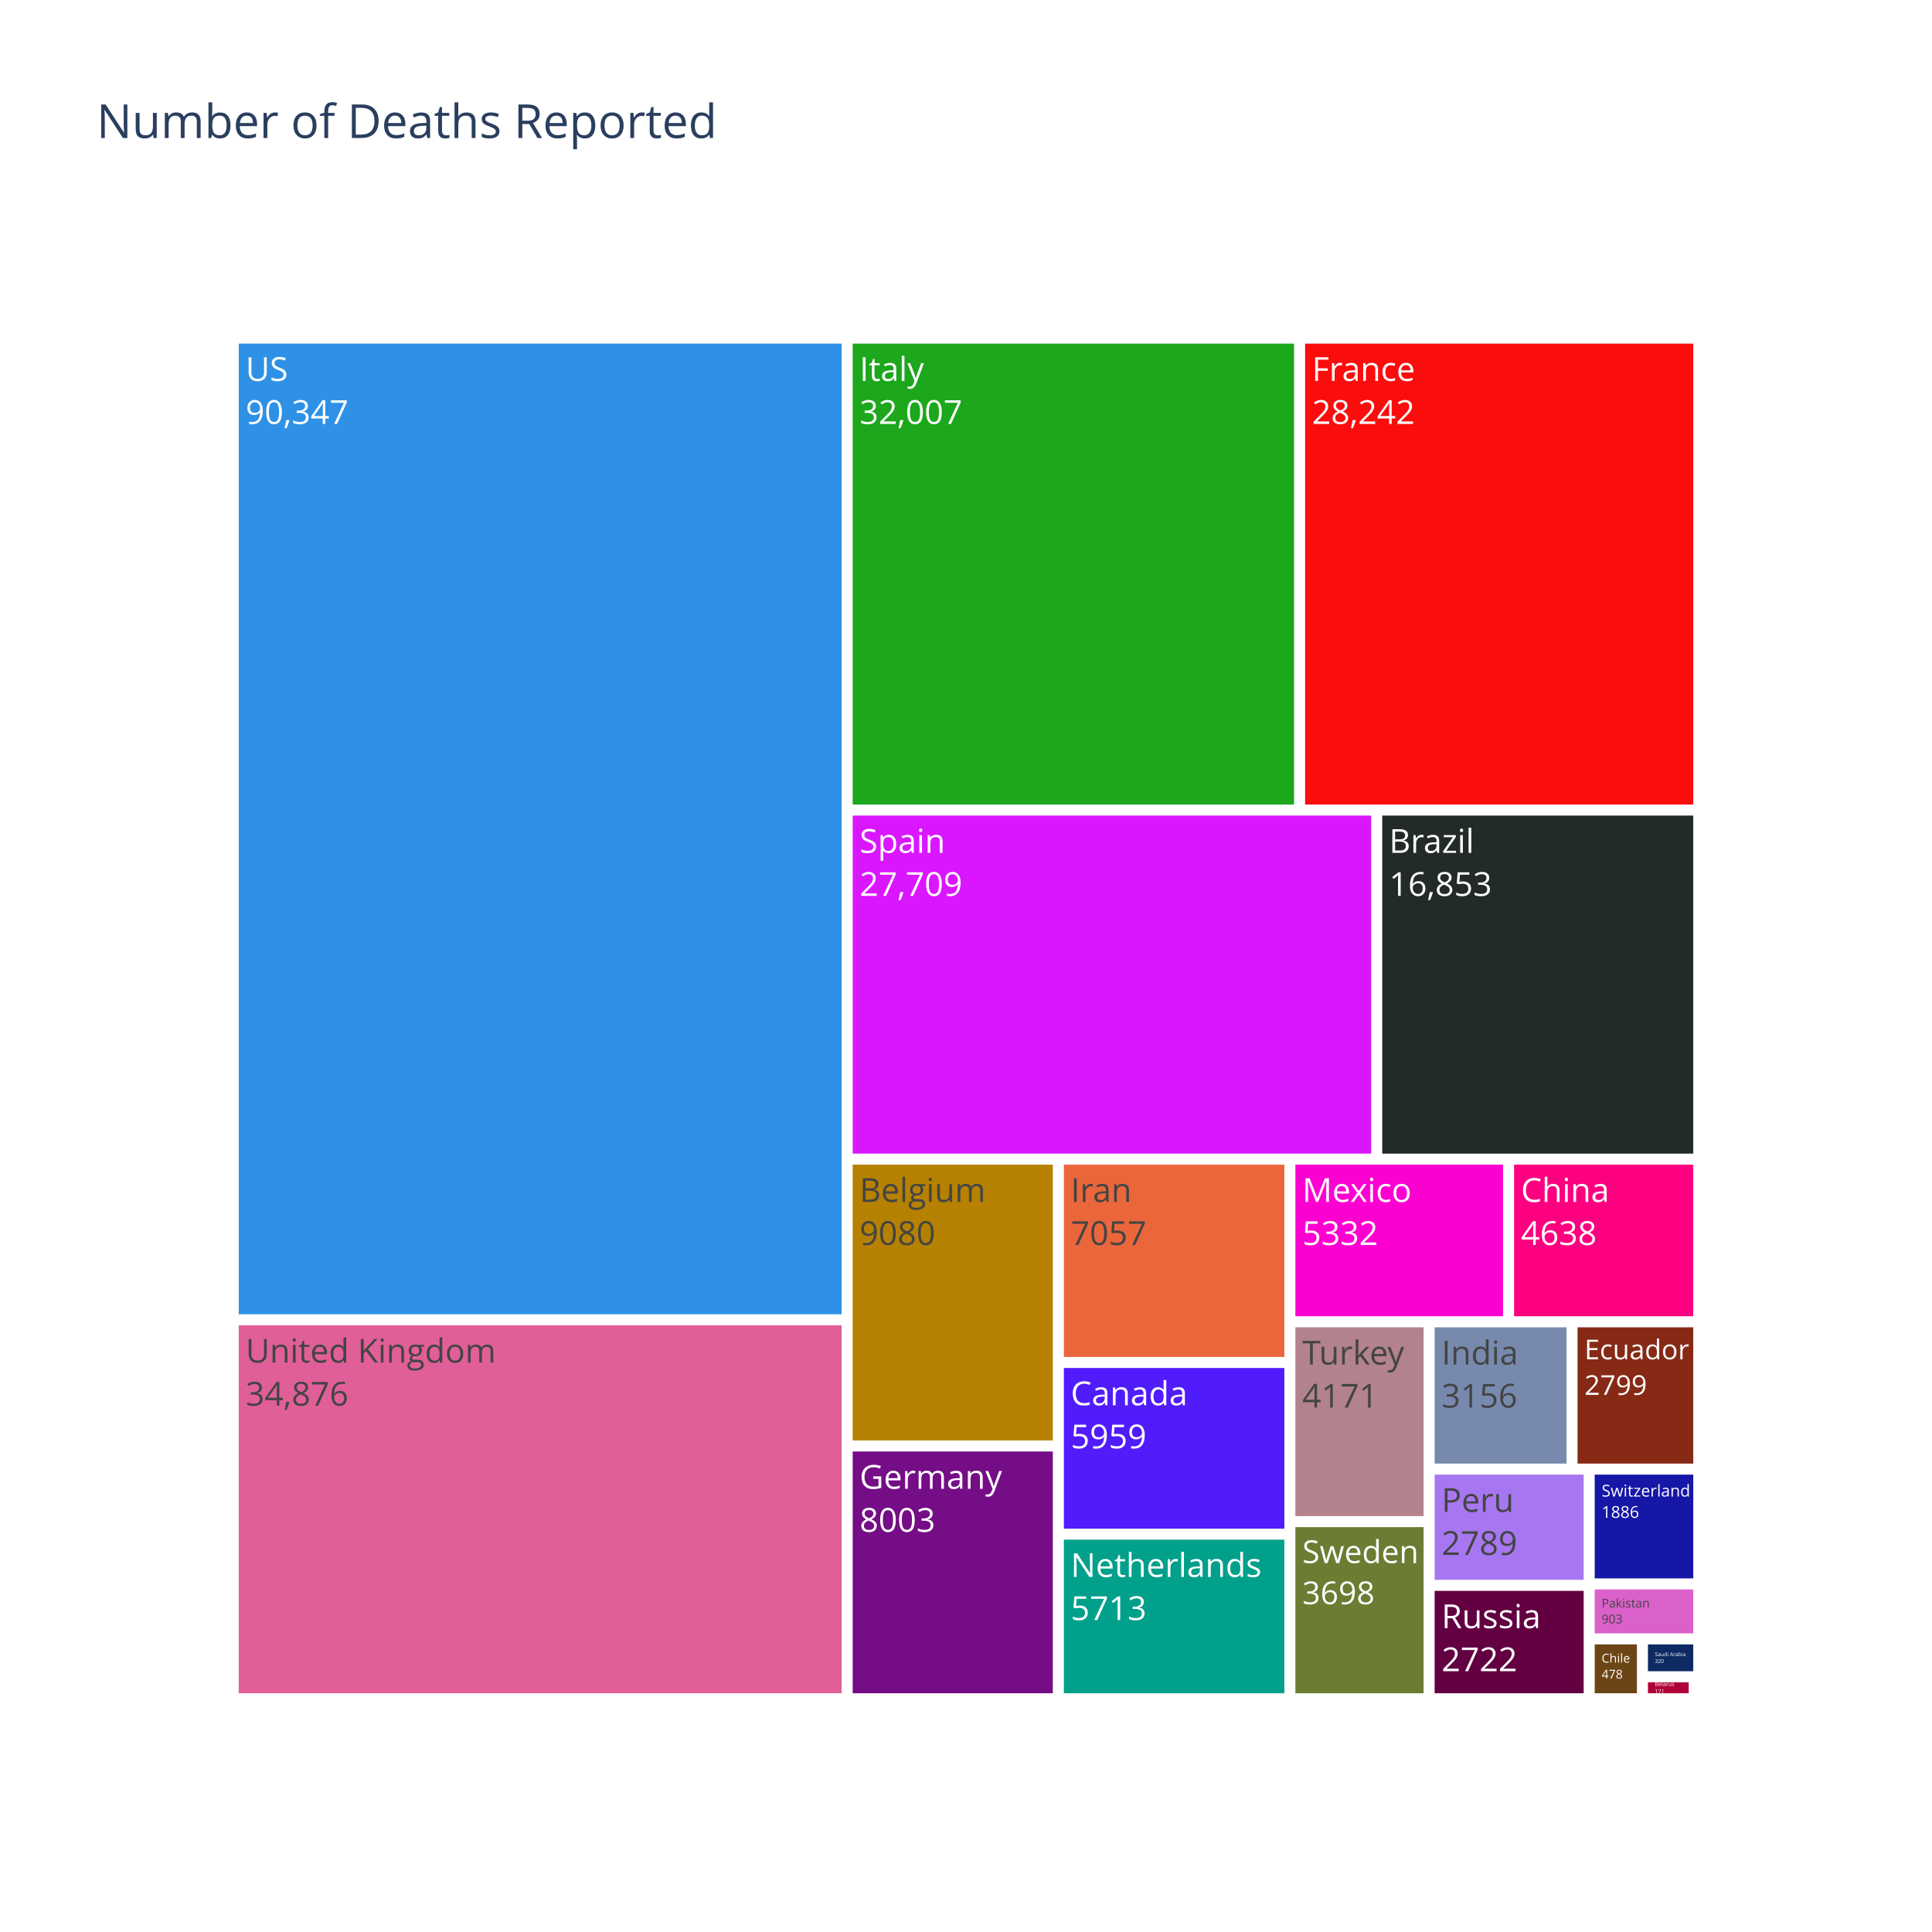
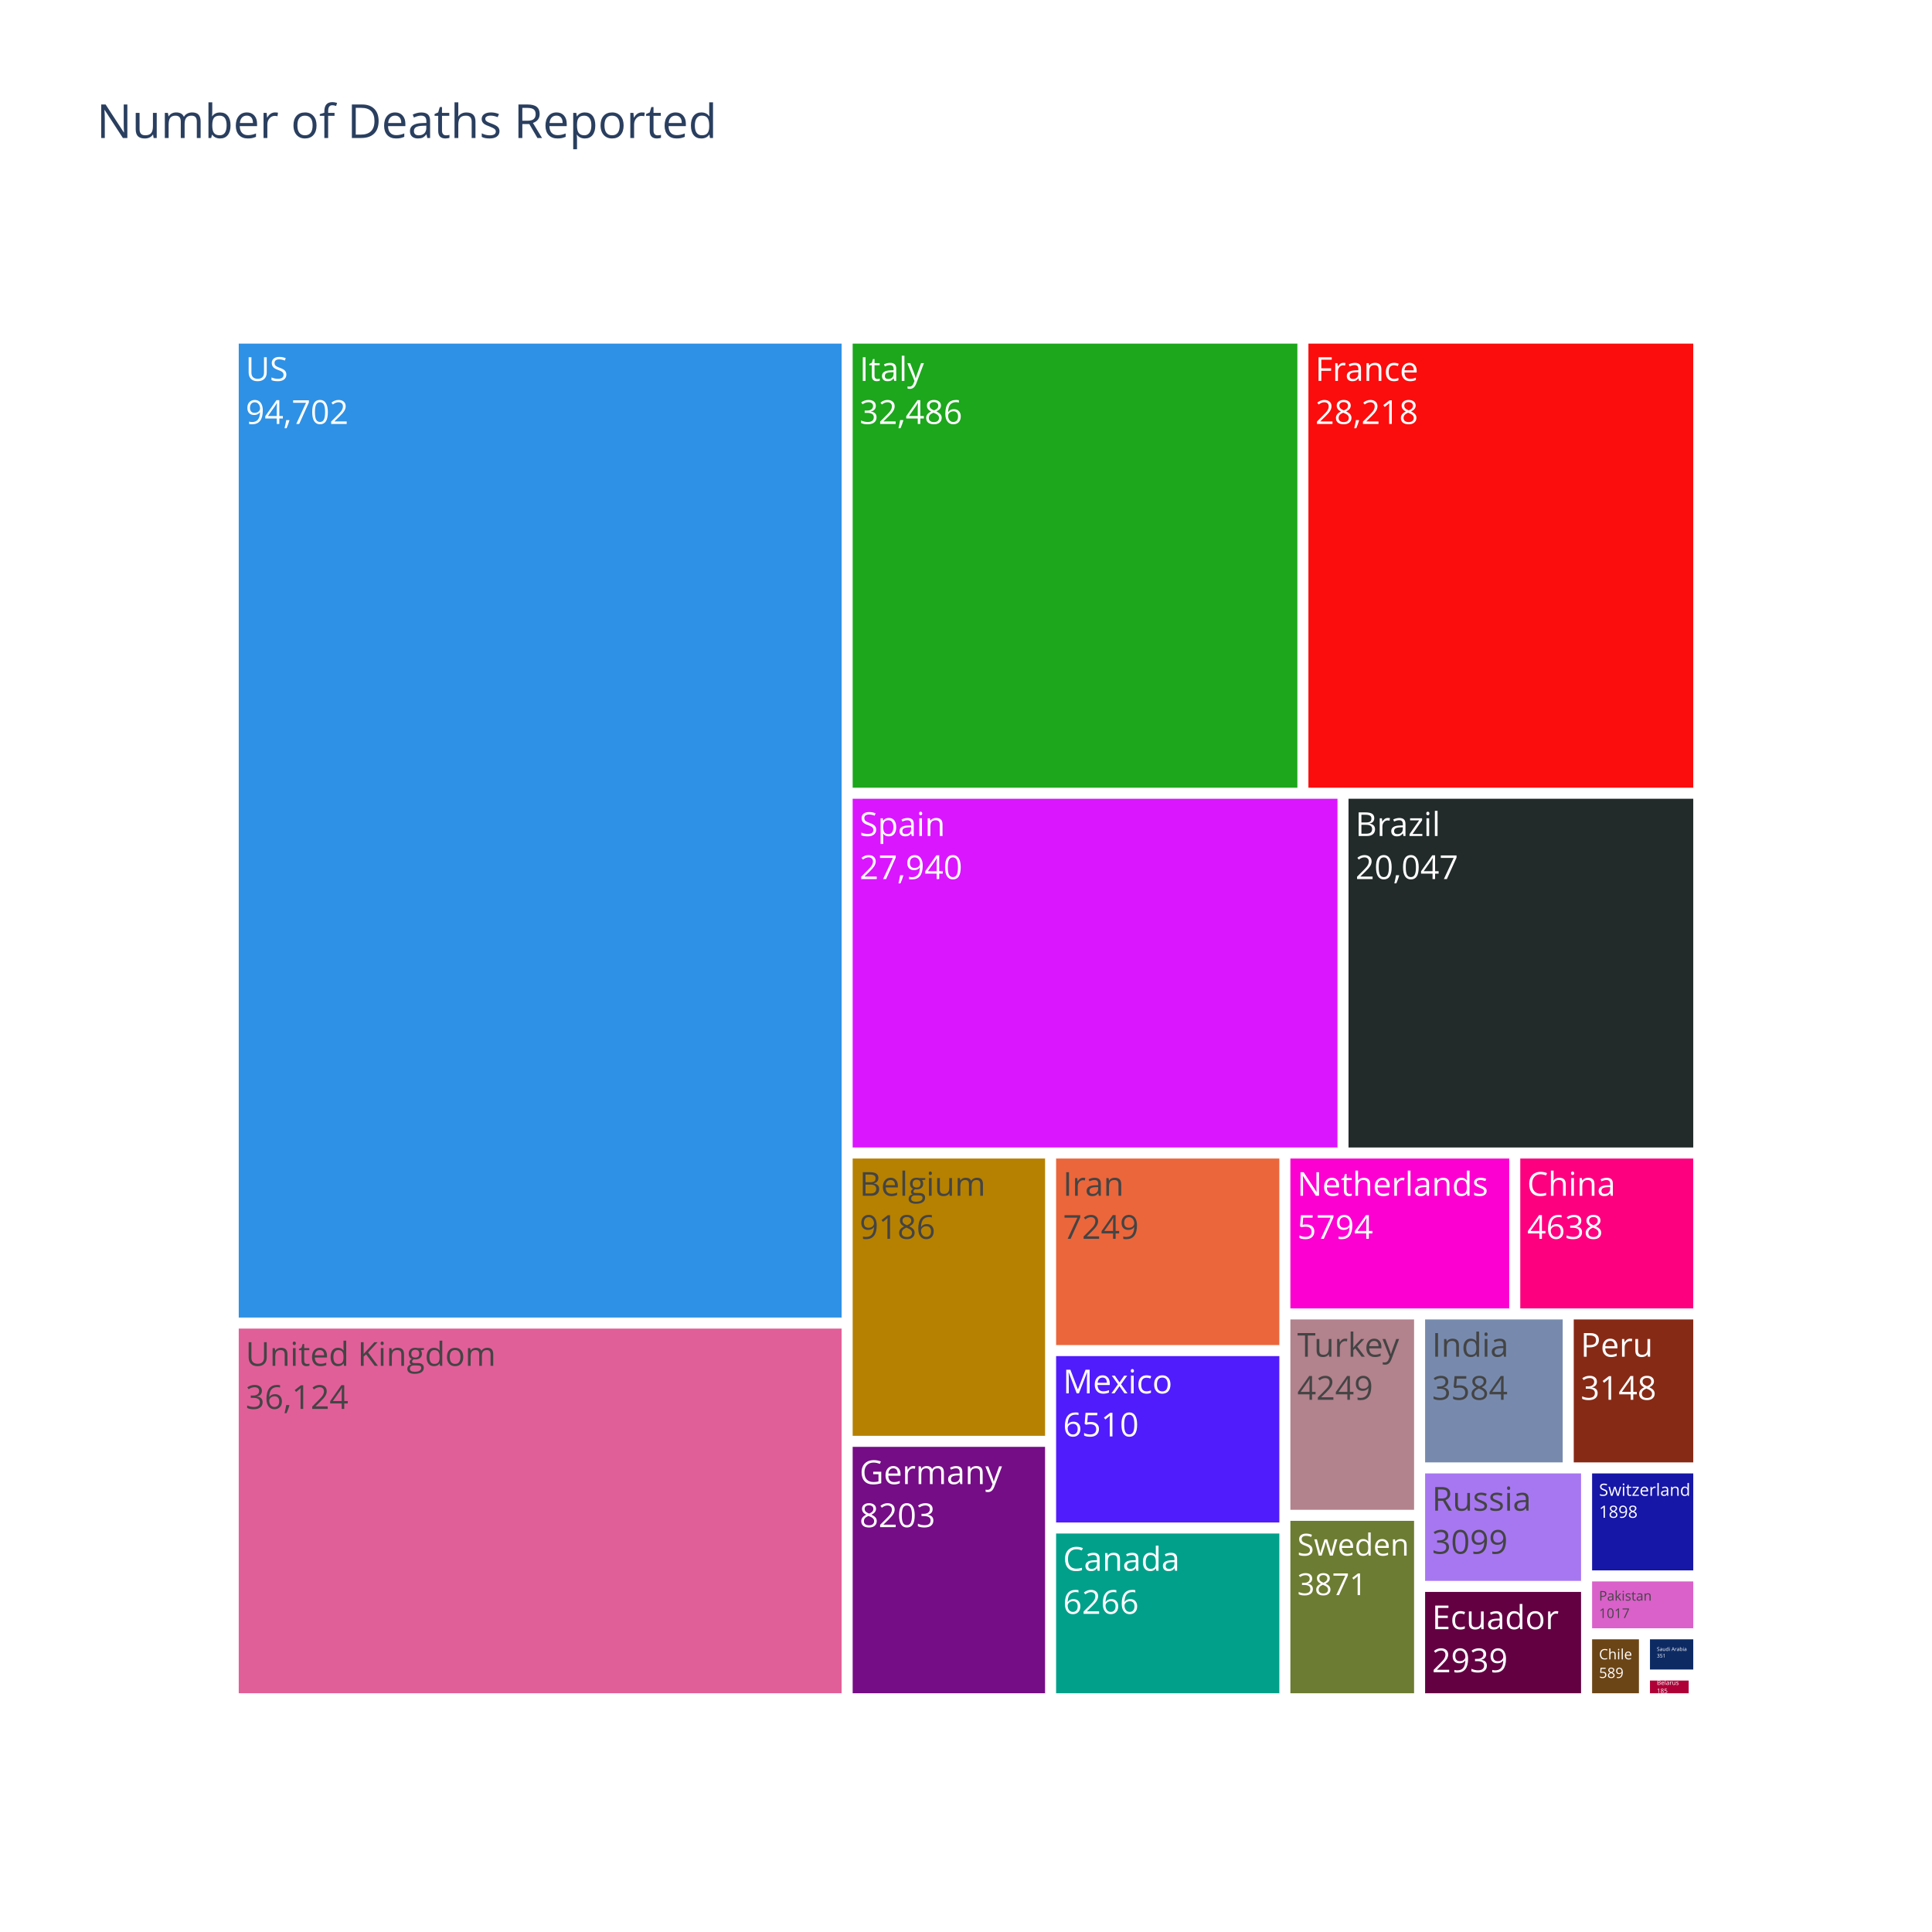
<svg xmlns="http://www.w3.org/2000/svg" class="main-svg" width="700" height="700" style="" viewBox="0 0 700 700">
  <rect x="0" y="0" width="700" height="700" style="fill: rgb(255, 255, 255); fill-opacity: 1;" />
-   <defs id="defs-0867a5">
+   <defs id="defs-69718f">
    <g class="clips" />
    <g class="gradients" />
  </defs>
  <g class="bglayer" />
  <g class="layer-below">
    <g class="imagelayer" />
    <g class="shapelayer" />
  </g>
  <g class="cartesianlayer" />
  <g class="polarlayer" />
  <g class="ternarylayer" />
  <g class="geolayer" />
  <g class="funnelarealayer" />
  <g class="pielayer" />
  <g class="treemaplayer">
    <g class="trace treemap" style="opacity: 1;">
      <g class="slice cursor-pointer">
        <path class="surface" d="M80,100L620,100L620,620L80,620Z" style="pointer-events: all; stroke-width: 0; fill: rgb(0, 0, 0); fill-opacity: 0; stroke: rgb(0, 0, 0); stroke-opacity: 0; opacity: 0;" />
        <g class="slicetext">
          <text data-notex="1" class="slicetext" text-anchor="start" x="0" y="0" style="font-family: 'Open Sans', verdana, arial, sans-serif; font-size: 12px; fill: rgb(42, 63, 95); fill-opacity: 1; white-space: pre;" transform="translate(86,114)"> </text>
        </g>
      </g>
      <g class="slice cursor-pointer">
-         <path class="surface" d="M86,124L305.443,124L305.443,476.694L86,476.694Z" style="pointer-events: all; stroke-width: 1; fill: rgb(46, 145, 229); fill-opacity: 1; stroke: rgb(255, 255, 255); stroke-opacity: 1; opacity: 1;" />
+         <path class="surface" d="M86,124L305.435,124L305.435,477.872L86,477.872Z" style="pointer-events: all; stroke-width: 1; fill: rgb(46, 145, 229); fill-opacity: 1; stroke: rgb(255, 255, 255); stroke-opacity: 1; opacity: 1;" />
        <g class="slicetext">
          <text data-notex="1" class="slicetext" text-anchor="start" x="0" y="0" style="font-family: 'Open Sans', verdana, arial, sans-serif; font-size: 12px; fill: rgb(255, 255, 255); fill-opacity: 1; white-space: pre;" transform="translate(89,138)">
            <tspan class="line" dy="0em" x="0" y="0">US</tspan>
-             <tspan class="line" dy="1.3em" x="0" y="0">90,347</tspan>
-           </text>
-         </g>
-       </g>
-       <g class="slice cursor-pointer">
-         <path class="surface" d="M86,479.694L305.443,479.694L305.443,614L86,614Z" style="pointer-events: all; stroke-width: 1; fill: rgb(225, 95, 153); fill-opacity: 1; stroke: rgb(255, 255, 255); stroke-opacity: 1; opacity: 1;" />
-         <g class="slicetext">
-           <text data-notex="1" class="slicetext" text-anchor="start" x="0" y="0" style="font-family: 'Open Sans', verdana, arial, sans-serif; font-size: 12px; fill: rgb(68, 68, 68); fill-opacity: 1; white-space: pre;" transform="translate(89,493.694)">
+             <tspan class="line" dy="1.3em" x="0" y="0">94,702</tspan>
+           </text>
+         </g>
+       </g>
+       <g class="slice cursor-pointer">
+         <path class="surface" d="M86,480.872L305.435,480.872L305.435,614L86,614Z" style="pointer-events: all; stroke-width: 1; fill: rgb(225, 95, 153); fill-opacity: 1; stroke: rgb(255, 255, 255); stroke-opacity: 1; opacity: 1;" />
+         <g class="slicetext">
+           <text data-notex="1" class="slicetext" text-anchor="start" x="0" y="0" style="font-family: 'Open Sans', verdana, arial, sans-serif; font-size: 12px; fill: rgb(68, 68, 68); fill-opacity: 1; white-space: pre;" transform="translate(89,494.8716)">
            <tspan class="line" dy="0em" x="0" y="0">United Kingdom</tspan>
-             <tspan class="line" dy="1.3em" x="0" y="0">34,876</tspan>
-           </text>
-         </g>
-       </g>
-       <g class="slice cursor-pointer">
-         <path class="surface" d="M308.443,124L469.362,124L469.362,291.999L308.443,291.999Z" style="pointer-events: all; stroke-width: 1; fill: rgb(28, 167, 28); fill-opacity: 1; stroke: rgb(255, 255, 255); stroke-opacity: 1; opacity: 1;" />
-         <g class="slicetext">
-           <text data-notex="1" class="slicetext" text-anchor="start" x="0" y="0" style="font-family: 'Open Sans', verdana, arial, sans-serif; font-size: 12px; fill: rgb(255, 255, 255); fill-opacity: 1; white-space: pre;" transform="translate(311.4425,138)">
+             <tspan class="line" dy="1.3em" x="0" y="0">36,124</tspan>
+           </text>
+         </g>
+       </g>
+       <g class="slice cursor-pointer">
+         <path class="surface" d="M308.435,124L470.565,124L470.565,285.902L308.435,285.902Z" style="pointer-events: all; stroke-width: 1; fill: rgb(28, 167, 28); fill-opacity: 1; stroke: rgb(255, 255, 255); stroke-opacity: 1; opacity: 1;" />
+         <g class="slicetext">
+           <text data-notex="1" class="slicetext" text-anchor="start" x="0" y="0" style="font-family: 'Open Sans', verdana, arial, sans-serif; font-size: 12px; fill: rgb(255, 255, 255); fill-opacity: 1; white-space: pre;" transform="translate(311.4348,138)">
            <tspan class="line" dy="0em" x="0" y="0">Italy</tspan>
-             <tspan class="line" dy="1.3em" x="0" y="0">32,007</tspan>
-           </text>
-         </g>
-       </g>
-       <g class="slice cursor-pointer">
-         <path class="surface" d="M472.362,124L614,124L614,291.999L472.362,291.999Z" style="pointer-events: all; stroke-width: 1; fill: rgb(251, 13, 13); fill-opacity: 1; stroke: rgb(255, 255, 255); stroke-opacity: 1; opacity: 1;" />
-         <g class="slicetext">
-           <text data-notex="1" class="slicetext" text-anchor="start" x="0" y="0" style="font-family: 'Open Sans', verdana, arial, sans-serif; font-size: 12px; fill: rgb(255, 255, 255); fill-opacity: 1; white-space: pre;" transform="translate(475.3622,138)">
+             <tspan class="line" dy="1.3em" x="0" y="0">32,486</tspan>
+           </text>
+         </g>
+       </g>
+       <g class="slice cursor-pointer">
+         <path class="surface" d="M473.565,124L614,124L614,285.902L473.565,285.902Z" style="pointer-events: all; stroke-width: 1; fill: rgb(251, 13, 13); fill-opacity: 1; stroke: rgb(255, 255, 255); stroke-opacity: 1; opacity: 1;" />
+         <g class="slicetext">
+           <text data-notex="1" class="slicetext" text-anchor="start" x="0" y="0" style="font-family: 'Open Sans', verdana, arial, sans-serif; font-size: 12px; fill: rgb(255, 255, 255); fill-opacity: 1; white-space: pre;" transform="translate(476.5648,138)">
            <tspan class="line" dy="0em" x="0" y="0">France</tspan>
-             <tspan class="line" dy="1.3em" x="0" y="0">28,242</tspan>
-           </text>
-         </g>
-       </g>
-       <g class="slice cursor-pointer">
-         <path class="surface" d="M308.443,294.999L497.306,294.999L497.306,418.476L308.443,418.476Z" style="pointer-events: all; stroke-width: 1; fill: rgb(218, 22, 255); fill-opacity: 1; stroke: rgb(255, 255, 255); stroke-opacity: 1; opacity: 1;" />
-         <g class="slicetext">
-           <text data-notex="1" class="slicetext" text-anchor="start" x="0" y="0" style="font-family: 'Open Sans', verdana, arial, sans-serif; font-size: 12px; fill: rgb(255, 255, 255); fill-opacity: 1; white-space: pre;" transform="translate(311.4425,308.9993)">
+             <tspan class="line" dy="1.3em" x="0" y="0">28,218</tspan>
+           </text>
+         </g>
+       </g>
+       <g class="slice cursor-pointer">
+         <path class="surface" d="M308.435,288.902L485.094,288.902L485.094,416.258L308.435,416.258Z" style="pointer-events: all; stroke-width: 1; fill: rgb(218, 22, 255); fill-opacity: 1; stroke: rgb(255, 255, 255); stroke-opacity: 1; opacity: 1;" />
+         <g class="slicetext">
+           <text data-notex="1" class="slicetext" text-anchor="start" x="0" y="0" style="font-family: 'Open Sans', verdana, arial, sans-serif; font-size: 12px; fill: rgb(255, 255, 255); fill-opacity: 1; white-space: pre;" transform="translate(311.4348,302.902)">
            <tspan class="line" dy="0em" x="0" y="0">Spain</tspan>
-             <tspan class="line" dy="1.3em" x="0" y="0">27,709</tspan>
-           </text>
-         </g>
-       </g>
-       <g class="slice cursor-pointer">
-         <path class="surface" d="M500.306,294.999L614,294.999L614,418.476L500.306,418.476Z" style="pointer-events: all; stroke-width: 1; fill: rgb(34, 42, 42); fill-opacity: 1; stroke: rgb(255, 255, 255); stroke-opacity: 1; opacity: 1;" />
-         <g class="slicetext">
-           <text data-notex="1" class="slicetext" text-anchor="start" x="0" y="0" style="font-family: 'Open Sans', verdana, arial, sans-serif; font-size: 12px; fill: rgb(255, 255, 255); fill-opacity: 1; white-space: pre;" transform="translate(503.306,308.9993)">
+             <tspan class="line" dy="1.3em" x="0" y="0">27,940</tspan>
+           </text>
+         </g>
+       </g>
+       <g class="slice cursor-pointer">
+         <path class="surface" d="M488.094,288.902L614,288.902L614,416.258L488.094,416.258Z" style="pointer-events: all; stroke-width: 1; fill: rgb(34, 42, 42); fill-opacity: 1; stroke: rgb(255, 255, 255); stroke-opacity: 1; opacity: 1;" />
+         <g class="slicetext">
+           <text data-notex="1" class="slicetext" text-anchor="start" x="0" y="0" style="font-family: 'Open Sans', verdana, arial, sans-serif; font-size: 12px; fill: rgb(255, 255, 255); fill-opacity: 1; white-space: pre;" transform="translate(491.0941,302.902)">
            <tspan class="line" dy="0em" x="0" y="0">Brazil</tspan>
-             <tspan class="line" dy="1.3em" x="0" y="0">16,853</tspan>
-           </text>
-         </g>
-       </g>
-       <g class="slice cursor-pointer">
-         <path class="surface" d="M308.443,421.476L381.957,421.476L381.957,522.401L308.443,522.401Z" style="pointer-events: all; stroke-width: 1; fill: rgb(182, 129, 0); fill-opacity: 1; stroke: rgb(255, 255, 255); stroke-opacity: 1; opacity: 1;" />
-         <g class="slicetext">
-           <text data-notex="1" class="slicetext" text-anchor="start" x="0" y="0" style="font-family: 'Open Sans', verdana, arial, sans-serif; font-size: 12px; fill: rgb(68, 68, 68); fill-opacity: 1; white-space: pre;" transform="translate(311.4425,435.4757)">
+             <tspan class="line" dy="1.3em" x="0" y="0">20,047</tspan>
+           </text>
+         </g>
+       </g>
+       <g class="slice cursor-pointer">
+         <path class="surface" d="M308.435,419.258L379.146,419.258L379.146,520.718L308.435,520.718Z" style="pointer-events: all; stroke-width: 1; fill: rgb(182, 129, 0); fill-opacity: 1; stroke: rgb(255, 255, 255); stroke-opacity: 1; opacity: 1;" />
+         <g class="slicetext">
+           <text data-notex="1" class="slicetext" text-anchor="start" x="0" y="0" style="font-family: 'Open Sans', verdana, arial, sans-serif; font-size: 12px; fill: rgb(68, 68, 68); fill-opacity: 1; white-space: pre;" transform="translate(311.4348,433.2583)">
            <tspan class="line" dy="0em" x="0" y="0">Belgium</tspan>
-             <tspan class="line" dy="1.3em" x="0" y="0">9080</tspan>
-           </text>
-         </g>
-       </g>
-       <g class="slice cursor-pointer">
-         <path class="surface" d="M308.443,525.401L381.957,525.401L381.957,614L308.443,614Z" style="pointer-events: all; stroke-width: 1; fill: rgb(117, 13, 134); fill-opacity: 1; stroke: rgb(255, 255, 255); stroke-opacity: 1; opacity: 1;" />
-         <g class="slicetext">
-           <text data-notex="1" class="slicetext" text-anchor="start" x="0" y="0" style="font-family: 'Open Sans', verdana, arial, sans-serif; font-size: 12px; fill: rgb(255, 255, 255); fill-opacity: 1; white-space: pre;" transform="translate(311.4425,539.4013)">
+             <tspan class="line" dy="1.3em" x="0" y="0">9186</tspan>
+           </text>
+         </g>
+       </g>
+       <g class="slice cursor-pointer">
+         <path class="surface" d="M308.435,523.718L379.146,523.718L379.146,614L308.435,614Z" style="pointer-events: all; stroke-width: 1; fill: rgb(117, 13, 134); fill-opacity: 1; stroke: rgb(255, 255, 255); stroke-opacity: 1; opacity: 1;" />
+         <g class="slicetext">
+           <text data-notex="1" class="slicetext" text-anchor="start" x="0" y="0" style="font-family: 'Open Sans', verdana, arial, sans-serif; font-size: 12px; fill: rgb(255, 255, 255); fill-opacity: 1; white-space: pre;" transform="translate(311.4348,537.7183)">
            <tspan class="line" dy="0em" x="0" y="0">Germany</tspan>
-             <tspan class="line" dy="1.3em" x="0" y="0">8003</tspan>
-           </text>
-         </g>
-       </g>
-       <g class="slice cursor-pointer">
-         <path class="surface" d="M384.957,421.476L465.844,421.476L465.844,492.148L384.957,492.148Z" style="pointer-events: all; stroke-width: 1; fill: rgb(235, 102, 59); fill-opacity: 1; stroke: rgb(255, 255, 255); stroke-opacity: 1; opacity: 1;" />
-         <g class="slicetext">
-           <text data-notex="1" class="slicetext" text-anchor="start" x="0" y="0" style="font-family: 'Open Sans', verdana, arial, sans-serif; font-size: 12px; fill: rgb(68, 68, 68); fill-opacity: 1; white-space: pre;" transform="translate(387.9571,435.4757)">
+             <tspan class="line" dy="1.3em" x="0" y="0">8203</tspan>
+           </text>
+         </g>
+       </g>
+       <g class="slice cursor-pointer">
+         <path class="surface" d="M382.146,419.258L464.031,419.258L464.031,487.84L382.146,487.84Z" style="pointer-events: all; stroke-width: 1; fill: rgb(235, 102, 59); fill-opacity: 1; stroke: rgb(255, 255, 255); stroke-opacity: 1; opacity: 1;" />
+         <g class="slicetext">
+           <text data-notex="1" class="slicetext" text-anchor="start" x="0" y="0" style="font-family: 'Open Sans', verdana, arial, sans-serif; font-size: 12px; fill: rgb(68, 68, 68); fill-opacity: 1; white-space: pre;" transform="translate(385.1457,433.2583)">
            <tspan class="line" dy="0em" x="0" y="0">Iran</tspan>
-             <tspan class="line" dy="1.3em" x="0" y="0">7057</tspan>
-           </text>
-         </g>
-       </g>
-       <g class="slice cursor-pointer">
-         <path class="surface" d="M384.957,495.148L465.844,495.148L465.844,554.358L384.957,554.358Z" style="pointer-events: all; stroke-width: 1; fill: rgb(81, 28, 251); fill-opacity: 1; stroke: rgb(255, 255, 255); stroke-opacity: 1; opacity: 1;" />
-         <g class="slicetext">
-           <text data-notex="1" class="slicetext" text-anchor="start" x="0" y="0" style="font-family: 'Open Sans', verdana, arial, sans-serif; font-size: 12px; fill: rgb(255, 255, 255); fill-opacity: 1; white-space: pre;" transform="translate(387.9571,509.1483)">
+             <tspan class="line" dy="1.3em" x="0" y="0">7249</tspan>
+           </text>
+         </g>
+       </g>
+       <g class="slice cursor-pointer">
+         <path class="surface" d="M382.146,490.84L464.031,490.84L464.031,552.125L382.146,552.125Z" style="pointer-events: all; stroke-width: 1; fill: rgb(81, 28, 251); fill-opacity: 1; stroke: rgb(255, 255, 255); stroke-opacity: 1; opacity: 1;" />
+         <g class="slicetext">
+           <text data-notex="1" class="slicetext" text-anchor="start" x="0" y="0" style="font-family: 'Open Sans', verdana, arial, sans-serif; font-size: 12px; fill: rgb(255, 255, 255); fill-opacity: 1; white-space: pre;" transform="translate(385.1457,504.8403)">
+             <tspan class="line" dy="0em" x="0" y="0">Mexico</tspan>
+             <tspan class="line" dy="1.3em" x="0" y="0">6510</tspan>
+           </text>
+         </g>
+       </g>
+       <g class="slice cursor-pointer">
+         <path class="surface" d="M382.146,555.125L464.031,555.125L464.031,614L382.146,614Z" style="pointer-events: all; stroke-width: 1; fill: rgb(0, 160, 139); fill-opacity: 1; stroke: rgb(255, 255, 255); stroke-opacity: 1; opacity: 1;" />
+         <g class="slicetext">
+           <text data-notex="1" class="slicetext" text-anchor="start" x="0" y="0" style="font-family: 'Open Sans', verdana, arial, sans-serif; font-size: 12px; fill: rgb(255, 255, 255); fill-opacity: 1; white-space: pre;" transform="translate(385.1457,569.1249)">
            <tspan class="line" dy="0em" x="0" y="0">Canada</tspan>
-             <tspan class="line" dy="1.3em" x="0" y="0">5959</tspan>
-           </text>
-         </g>
-       </g>
-       <g class="slice cursor-pointer">
-         <path class="surface" d="M384.957,557.358L465.844,557.358L465.844,614L384.957,614Z" style="pointer-events: all; stroke-width: 1; fill: rgb(0, 160, 139); fill-opacity: 1; stroke: rgb(255, 255, 255); stroke-opacity: 1; opacity: 1;" />
-         <g class="slicetext">
-           <text data-notex="1" class="slicetext" text-anchor="start" x="0" y="0" style="font-family: 'Open Sans', verdana, arial, sans-serif; font-size: 12px; fill: rgb(255, 255, 255); fill-opacity: 1; white-space: pre;" transform="translate(387.9571,571.3582)">
+             <tspan class="line" dy="1.3em" x="0" y="0">6266</tspan>
+           </text>
+         </g>
+       </g>
+       <g class="slice cursor-pointer">
+         <path class="surface" d="M467.031,419.258L547.325,419.258L547.325,474.565L467.031,474.565Z" style="pointer-events: all; stroke-width: 1; fill: rgb(251, 0, 209); fill-opacity: 1; stroke: rgb(255, 255, 255); stroke-opacity: 1; opacity: 1;" />
+         <g class="slicetext">
+           <text data-notex="1" class="slicetext" text-anchor="start" x="0" y="0" style="font-family: 'Open Sans', verdana, arial, sans-serif; font-size: 12px; fill: rgb(255, 255, 255); fill-opacity: 1; white-space: pre;" transform="translate(470.0305,433.2583)">
            <tspan class="line" dy="0em" x="0" y="0">Netherlands</tspan>
-             <tspan class="line" dy="1.3em" x="0" y="0">5713</tspan>
-           </text>
-         </g>
-       </g>
-       <g class="slice cursor-pointer">
-         <path class="surface" d="M468.844,421.476L545.079,421.476L545.079,477.408L468.844,477.408Z" style="pointer-events: all; stroke-width: 1; fill: rgb(251, 0, 209); fill-opacity: 1; stroke: rgb(255, 255, 255); stroke-opacity: 1; opacity: 1;" />
-         <g class="slicetext">
-           <text data-notex="1" class="slicetext" text-anchor="start" x="0" y="0" style="font-family: 'Open Sans', verdana, arial, sans-serif; font-size: 12px; fill: rgb(255, 255, 255); fill-opacity: 1; white-space: pre;" transform="translate(471.844,435.4757)">
-             <tspan class="line" dy="0em" x="0" y="0">Mexico</tspan>
-             <tspan class="line" dy="1.3em" x="0" y="0">5332</tspan>
-           </text>
-         </g>
-       </g>
-       <g class="slice cursor-pointer">
-         <path class="surface" d="M548.079,421.476L614,421.476L614,477.408L548.079,477.408Z" style="pointer-events: all; stroke-width: 1; fill: rgb(252, 0, 128); fill-opacity: 1; stroke: rgb(255, 255, 255); stroke-opacity: 1; opacity: 1;" />
-         <g class="slicetext">
-           <text data-notex="1" class="slicetext" text-anchor="start" x="0" y="0" style="font-family: 'Open Sans', verdana, arial, sans-serif; font-size: 12px; fill: rgb(255, 255, 255); fill-opacity: 1; white-space: pre;" transform="translate(551.0785,435.4757)">
+             <tspan class="line" dy="1.3em" x="0" y="0">5794</tspan>
+           </text>
+         </g>
+       </g>
+       <g class="slice cursor-pointer">
+         <path class="surface" d="M550.325,419.258L614,419.258L614,474.565L550.325,474.565Z" style="pointer-events: all; stroke-width: 1; fill: rgb(252, 0, 128); fill-opacity: 1; stroke: rgb(255, 255, 255); stroke-opacity: 1; opacity: 1;" />
+         <g class="slicetext">
+           <text data-notex="1" class="slicetext" text-anchor="start" x="0" y="0" style="font-family: 'Open Sans', verdana, arial, sans-serif; font-size: 12px; fill: rgb(255, 255, 255); fill-opacity: 1; white-space: pre;" transform="translate(553.3245,433.2583)">
            <tspan class="line" dy="0em" x="0" y="0">China</tspan>
            <tspan class="line" dy="1.3em" x="0" y="0">4638</tspan>
          </text>
        </g>
      </g>
      <g class="slice cursor-pointer">
-         <path class="surface" d="M468.844,480.408L516.296,480.408L516.296,549.809L468.844,549.809Z" style="pointer-events: all; stroke-width: 1; fill: rgb(178, 130, 141); fill-opacity: 1; stroke: rgb(255, 255, 255); stroke-opacity: 1; opacity: 1;" />
-         <g class="slicetext">
-           <text data-notex="1" class="slicetext" text-anchor="start" x="0" y="0" style="font-family: 'Open Sans', verdana, arial, sans-serif; font-size: 12px; fill: rgb(68, 68, 68); fill-opacity: 1; white-space: pre;" transform="translate(471.844,494.4084)">
+         <path class="surface" d="M467.031,477.565L512.844,477.565L512.844,547.528L467.031,547.528Z" style="pointer-events: all; stroke-width: 1; fill: rgb(178, 130, 141); fill-opacity: 1; stroke: rgb(255, 255, 255); stroke-opacity: 1; opacity: 1;" />
+         <g class="slicetext">
+           <text data-notex="1" class="slicetext" text-anchor="start" x="0" y="0" style="font-family: 'Open Sans', verdana, arial, sans-serif; font-size: 12px; fill: rgb(68, 68, 68); fill-opacity: 1; white-space: pre;" transform="translate(470.0305,491.5653)">
            <tspan class="line" dy="0em" x="0" y="0">Turkey</tspan>
-             <tspan class="line" dy="1.3em" x="0" y="0">4171</tspan>
-           </text>
-         </g>
-       </g>
-       <g class="slice cursor-pointer">
-         <path class="surface" d="M468.844,552.809L516.296,552.809L516.296,614L468.844,614Z" style="pointer-events: all; stroke-width: 1; fill: rgb(108, 124, 50); fill-opacity: 1; stroke: rgb(255, 255, 255); stroke-opacity: 1; opacity: 1;" />
-         <g class="slicetext">
-           <text data-notex="1" class="slicetext" text-anchor="start" x="0" y="0" style="font-family: 'Open Sans', verdana, arial, sans-serif; font-size: 12px; fill: rgb(255, 255, 255); fill-opacity: 1; white-space: pre;" transform="translate(471.844,566.3217)scale(0.9556601)">
+             <tspan class="line" dy="1.3em" x="0" y="0">4249</tspan>
+           </text>
+         </g>
+       </g>
+       <g class="slice cursor-pointer">
+         <path class="surface" d="M467.031,550.528L512.844,550.528L512.844,614L467.031,614Z" style="pointer-events: all; stroke-width: 1; fill: rgb(108, 124, 50); fill-opacity: 1; stroke: rgb(255, 255, 255); stroke-opacity: 1; opacity: 1;" />
+         <g class="slicetext">
+           <text data-notex="1" class="slicetext" text-anchor="start" x="0" y="0" style="font-family: 'Open Sans', verdana, arial, sans-serif; font-size: 12px; fill: rgb(255, 255, 255); fill-opacity: 1; white-space: pre;" transform="translate(470.0305,563.6249)scale(0.9178922)">
            <tspan class="line" dy="0em" x="0" y="0">Sweden</tspan>
-             <tspan class="line" dy="1.3em" x="0" y="0">3698</tspan>
-           </text>
-         </g>
-       </g>
-       <g class="slice cursor-pointer">
-         <path class="surface" d="M519.296,480.408L568.077,480.408L568.077,530.785L519.296,530.785Z" style="pointer-events: all; stroke-width: 1; fill: rgb(119, 138, 174); fill-opacity: 1; stroke: rgb(255, 255, 255); stroke-opacity: 1; opacity: 1;" />
-         <g class="slicetext">
-           <text data-notex="1" class="slicetext" text-anchor="start" x="0" y="0" style="font-family: 'Open Sans', verdana, arial, sans-serif; font-size: 12px; fill: rgb(68, 68, 68); fill-opacity: 1; white-space: pre;" transform="translate(522.2958,494.4084)">
+             <tspan class="line" dy="1.3em" x="0" y="0">3871</tspan>
+           </text>
+         </g>
+       </g>
+       <g class="slice cursor-pointer">
+         <path class="surface" d="M515.844,477.565L566.698,477.565L566.698,530.349L515.844,530.349Z" style="pointer-events: all; stroke-width: 1; fill: rgb(119, 138, 174); fill-opacity: 1; stroke: rgb(255, 255, 255); stroke-opacity: 1; opacity: 1;" />
+         <g class="slicetext">
+           <text data-notex="1" class="slicetext" text-anchor="start" x="0" y="0" style="font-family: 'Open Sans', verdana, arial, sans-serif; font-size: 12px; fill: rgb(68, 68, 68); fill-opacity: 1; white-space: pre;" transform="translate(518.8441,491.5653)">
            <tspan class="line" dy="0em" x="0" y="0">India</tspan>
-             <tspan class="line" dy="1.3em" x="0" y="0">3156</tspan>
-           </text>
-         </g>
-       </g>
-       <g class="slice cursor-pointer">
-         <path class="surface" d="M571.077,480.408L614,480.408L614,530.785L571.077,530.785Z" style="pointer-events: all; stroke-width: 1; fill: rgb(134, 42, 22); fill-opacity: 1; stroke: rgb(255, 255, 255); stroke-opacity: 1; opacity: 1;" />
-         <g class="slicetext">
-           <text data-notex="1" class="slicetext" text-anchor="start" x="0" y="0" style="font-family: 'Open Sans', verdana, arial, sans-serif; font-size: 12px; fill: rgb(255, 255, 255); fill-opacity: 1; white-space: pre;" transform="translate(574.0766,492.4941)scale(0.8259699)">
+             <tspan class="line" dy="1.3em" x="0" y="0">3584</tspan>
+           </text>
+         </g>
+       </g>
+       <g class="slice cursor-pointer">
+         <path class="surface" d="M569.698,477.565L614,477.565L614,530.349L569.698,530.349Z" style="pointer-events: all; stroke-width: 1; fill: rgb(134, 42, 22); fill-opacity: 1; stroke: rgb(255, 255, 255); stroke-opacity: 1; opacity: 1;" />
+         <g class="slicetext">
+           <text data-notex="1" class="slicetext" text-anchor="start" x="0" y="0" style="font-family: 'Open Sans', verdana, arial, sans-serif; font-size: 12px; fill: rgb(255, 255, 255); fill-opacity: 1; white-space: pre;" transform="translate(572.6977,491.5653)">
+             <tspan class="line" dy="0em" x="0" y="0">Peru</tspan>
+             <tspan class="line" dy="1.3em" x="0" y="0">3148</tspan>
+           </text>
+         </g>
+       </g>
+       <g class="slice cursor-pointer">
+         <path class="surface" d="M515.844,533.349L573.347,533.349L573.347,573.283L515.844,573.283Z" style="pointer-events: all; stroke-width: 1; fill: rgb(167, 119, 241); fill-opacity: 1; stroke: rgb(255, 255, 255); stroke-opacity: 1; opacity: 1;" />
+         <g class="slicetext">
+           <text data-notex="1" class="slicetext" text-anchor="start" x="0" y="0" style="font-family: 'Open Sans', verdana, arial, sans-serif; font-size: 12px; fill: rgb(68, 68, 68); fill-opacity: 1; white-space: pre;" transform="translate(518.8441,547.3491)">
+             <tspan class="line" dy="0em" x="0" y="0">Russia</tspan>
+             <tspan class="line" dy="1.3em" x="0" y="0">3099</tspan>
+           </text>
+         </g>
+       </g>
+       <g class="slice cursor-pointer">
+         <path class="surface" d="M515.844,576.283L573.347,576.283L573.347,614L515.844,614Z" style="pointer-events: all; stroke-width: 1; fill: rgb(98, 0, 66); fill-opacity: 1; stroke: rgb(255, 255, 255); stroke-opacity: 1; opacity: 1;" />
+         <g class="slicetext">
+           <text data-notex="1" class="slicetext" text-anchor="start" x="0" y="0" style="font-family: 'Open Sans', verdana, arial, sans-serif; font-size: 12px; fill: rgb(255, 255, 255); fill-opacity: 1; white-space: pre;" transform="translate(518.8441,590.2829)">
            <tspan class="line" dy="0em" x="0" y="0">Ecuador</tspan>
-             <tspan class="line" dy="1.3em" x="0" y="0">2799</tspan>
-           </text>
-         </g>
-       </g>
-       <g class="slice cursor-pointer">
-         <path class="surface" d="M519.296,533.785L574.293,533.785L574.293,572.898L519.296,572.898Z" style="pointer-events: all; stroke-width: 1; fill: rgb(167, 119, 241); fill-opacity: 1; stroke: rgb(255, 255, 255); stroke-opacity: 1; opacity: 1;" />
-         <g class="slicetext">
-           <text data-notex="1" class="slicetext" text-anchor="start" x="0" y="0" style="font-family: 'Open Sans', verdana, arial, sans-serif; font-size: 12px; fill: rgb(68, 68, 68); fill-opacity: 1; white-space: pre;" transform="translate(522.2958,547.7848)">
-             <tspan class="line" dy="0em" x="0" y="0">Peru</tspan>
-             <tspan class="line" dy="1.3em" x="0" y="0">2789</tspan>
-           </text>
-         </g>
-       </g>
-       <g class="slice cursor-pointer">
-         <path class="surface" d="M519.296,575.898L574.293,575.898L574.293,614L519.296,614Z" style="pointer-events: all; stroke-width: 1; fill: rgb(98, 0, 66); fill-opacity: 1; stroke: rgb(255, 255, 255); stroke-opacity: 1; opacity: 1;" />
-         <g class="slicetext">
-           <text data-notex="1" class="slicetext" text-anchor="start" x="0" y="0" style="font-family: 'Open Sans', verdana, arial, sans-serif; font-size: 12px; fill: rgb(255, 255, 255); fill-opacity: 1; white-space: pre;" transform="translate(522.2958,589.8983)">
-             <tspan class="line" dy="0em" x="0" y="0">Russia</tspan>
-             <tspan class="line" dy="1.3em" x="0" y="0">2722</tspan>
-           </text>
-         </g>
-       </g>
-       <g class="slice cursor-pointer">
-         <path class="surface" d="M577.293,533.785L614,533.785L614,572.381L577.293,572.381Z" style="pointer-events: all; stroke-width: 1; fill: rgb(22, 22, 167); fill-opacity: 1; stroke: rgb(255, 255, 255); stroke-opacity: 1; opacity: 1;" />
-         <g class="slicetext">
-           <text data-notex="1" class="slicetext" text-anchor="start" x="0" y="0" style="font-family: 'Open Sans', verdana, arial, sans-serif; font-size: 12px; fill: rgb(255, 255, 255); fill-opacity: 1; white-space: pre;" transform="translate(580.2932,542.2301)scale(0.4950215)">
+             <tspan class="line" dy="1.3em" x="0" y="0">2939</tspan>
+           </text>
+         </g>
+       </g>
+       <g class="slice cursor-pointer">
+         <path class="surface" d="M576.347,533.349L614,533.349L614,569.484L576.347,569.484Z" style="pointer-events: all; stroke-width: 1; fill: rgb(22, 22, 167); fill-opacity: 1; stroke: rgb(255, 255, 255); stroke-opacity: 1; opacity: 1;" />
+         <g class="slicetext">
+           <text data-notex="1" class="slicetext" text-anchor="start" x="0" y="0" style="font-family: 'Open Sans', verdana, arial, sans-serif; font-size: 12px; fill: rgb(255, 255, 255); fill-opacity: 1; white-space: pre;" transform="translate(579.3472,541.9621)scale(0.5102711)">
            <tspan class="line" dy="0em" x="0" y="0">Switzerland</tspan>
-             <tspan class="line" dy="1.3em" x="0" y="0">1886</tspan>
-           </text>
-         </g>
-       </g>
-       <g class="slice cursor-pointer">
-         <path class="surface" d="M577.293,575.381L614,575.381L614,592.297L577.293,592.297Z" style="pointer-events: all; stroke-width: 1; fill: rgb(218, 96, 202); fill-opacity: 1; stroke: rgb(255, 255, 255); stroke-opacity: 1; opacity: 1;" />
-         <g class="slicetext">
-           <text data-notex="1" class="slicetext" text-anchor="start" x="0" y="0" style="font-family: 'Open Sans', verdana, arial, sans-serif; font-size: 12px; fill: rgb(68, 68, 68); fill-opacity: 1; white-space: pre;" transform="translate(580.2932,582.4367)scale(0.3686692)">
+             <tspan class="line" dy="1.3em" x="0" y="0">1898</tspan>
+           </text>
+         </g>
+       </g>
+       <g class="slice cursor-pointer">
+         <path class="surface" d="M576.347,572.484L614,572.484L614,590.453L576.347,590.453Z" style="pointer-events: all; stroke-width: 1; fill: rgb(218, 96, 202); fill-opacity: 1; stroke: rgb(255, 255, 255); stroke-opacity: 1; opacity: 1;" />
+         <g class="slicetext">
+           <text data-notex="1" class="slicetext" text-anchor="start" x="0" y="0" style="font-family: 'Open Sans', verdana, arial, sans-serif; font-size: 12px; fill: rgb(68, 68, 68); fill-opacity: 1; white-space: pre;" transform="translate(579.3472,579.9305)scale(0.4042445)">
            <tspan class="line" dy="0em" x="0" y="0">Pakistan</tspan>
-             <tspan class="line" dy="1.3em" x="0" y="0">903</tspan>
-           </text>
-         </g>
-       </g>
-       <g class="slice cursor-pointer">
-         <path class="surface" d="M577.293,595.297L593.582,595.297L593.582,614L577.293,614Z" style="pointer-events: all; stroke-width: 1; fill: rgb(108, 69, 22); fill-opacity: 1; stroke: rgb(255, 255, 255); stroke-opacity: 1; opacity: 1;" />
-         <g class="slicetext">
-           <text data-notex="1" class="slicetext" text-anchor="start" x="0" y="0" style="font-family: 'Open Sans', verdana, arial, sans-serif; font-size: 12px; fill: rgb(255, 255, 255); fill-opacity: 1; white-space: pre;" transform="translate(580.2932,602.3873)scale(0.3718023)">
+             <tspan class="line" dy="1.3em" x="0" y="0">1017</tspan>
+           </text>
+         </g>
+       </g>
+       <g class="slice cursor-pointer">
+         <path class="surface" d="M576.347,593.453L594.314,593.453L594.314,614L576.347,614Z" style="pointer-events: all; stroke-width: 1; fill: rgb(108, 69, 22); fill-opacity: 1; stroke: rgb(255, 255, 255); stroke-opacity: 1; opacity: 1;" />
+         <g class="slicetext">
+           <text data-notex="1" class="slicetext" text-anchor="start" x="0" y="0" style="font-family: 'Open Sans', verdana, arial, sans-serif; font-size: 12px; fill: rgb(255, 255, 255); fill-opacity: 1; white-space: pre;" transform="translate(579.3472,601.2103)scale(0.4324657)">
            <tspan class="line" dy="0em" x="0" y="0">Chile</tspan>
-             <tspan class="line" dy="1.3em" x="0" y="0">478</tspan>
-           </text>
-         </g>
-       </g>
-       <g class="slice cursor-pointer">
-         <path class="surface" d="M596.582,595.297L614,595.297L614,606.022L596.582,606.022Z" style="pointer-events: all; stroke-width: 1; fill: rgb(13, 42, 99); fill-opacity: 1; stroke: rgb(255, 255, 255); stroke-opacity: 1; opacity: 1;" />
-         <g class="slicetext">
-           <text data-notex="1" class="slicetext" text-anchor="start" x="0" y="0" style="font-family: 'Open Sans', verdana, arial, sans-serif; font-size: 12px; fill: rgb(255, 255, 255); fill-opacity: 1; white-space: pre;" transform="translate(599.5817,600.0528)scale(0.1595757)">
+             <tspan class="line" dy="1.3em" x="0" y="0">589</tspan>
+           </text>
+         </g>
+       </g>
+       <g class="slice cursor-pointer">
+         <path class="surface" d="M597.314,593.453L614,593.453L614,605.399L597.314,605.399Z" style="pointer-events: all; stroke-width: 1; fill: rgb(13, 42, 99); fill-opacity: 1; stroke: rgb(255, 255, 255); stroke-opacity: 1; opacity: 1;" />
+         <g class="slicetext">
+           <text data-notex="1" class="slicetext" text-anchor="start" x="0" y="0" style="font-family: 'Open Sans', verdana, arial, sans-serif; font-size: 12px; fill: rgb(255, 255, 255); fill-opacity: 1; white-space: pre;" transform="translate(600.3144,598.1556)scale(0.1547589)">
            <tspan class="line" dy="0em" x="0" y="0">Saudi Arabia</tspan>
-             <tspan class="line" dy="1.3em" x="0" y="0">320</tspan>
-           </text>
-         </g>
-       </g>
-       <g class="slice cursor-pointer">
-         <path class="surface" d="M596.582,609.022L612.353,609.022L612.353,614L596.582,614Z" style="pointer-events: all; stroke-width: 1; fill: rgb(175, 0, 56); fill-opacity: 1; stroke: rgb(255, 255, 255); stroke-opacity: 1; opacity: 1;" />
-         <g class="slicetext">
-           <text data-notex="1" class="slicetext" text-anchor="start" x="0" y="0" style="font-family: 'Open Sans', verdana, arial, sans-serif; font-size: 12px; fill: rgb(255, 255, 255); fill-opacity: 1; white-space: pre;" transform="translate(599.5817,610.8716)scale(0.1681096)">
+             <tspan class="line" dy="1.3em" x="0" y="0">351</tspan>
+           </text>
+         </g>
+       </g>
+       <g class="slice cursor-pointer">
+         <path class="surface" d="M597.314,608.399L612.343,608.399L612.343,614L597.314,614Z" style="pointer-events: all; stroke-width: 1; fill: rgb(175, 0, 56); fill-opacity: 1; stroke: rgb(255, 255, 255); stroke-opacity: 1; opacity: 1;" />
+         <g class="slicetext">
+           <text data-notex="1" class="slicetext" text-anchor="start" x="0" y="0" style="font-family: 'Open Sans', verdana, arial, sans-serif; font-size: 12px; fill: rgb(255, 255, 255); fill-opacity: 1; white-space: pre;" transform="translate(600.3144,610.4797)scale(0.1891691)">
            <tspan class="line" dy="0em" x="0" y="0">Belarus</tspan>
-             <tspan class="line" dy="1.3em" x="0" y="0">171</tspan>
+             <tspan class="line" dy="1.3em" x="0" y="0">185</tspan>
          </text>
        </g>
      </g>
      <g class="slice cursor-pointer">
        <path class="surface" d="" style="pointer-events: all; stroke-width: 1; fill: rgb(137, 193, 240); fill-opacity: 1; stroke: rgb(255, 255, 255); stroke-opacity: 1; opacity: 1;" />
        <g class="slicetext">
-           <text data-notex="1" class="slicetext" text-anchor="start" x="0" y="0" style="font-family: 'Open Sans', verdana, arial, sans-serif; font-size: 12px; fill: rgb(68, 68, 68); fill-opacity: 1; white-space: pre;" transform="translate(617.6767,609.0224)scale(0)"> </text>
+           <text data-notex="1" class="slicetext" text-anchor="start" x="0" y="0" style="font-family: 'Open Sans', verdana, arial, sans-serif; font-size: 12px; fill: rgb(68, 68, 68); fill-opacity: 1; white-space: pre;" transform="translate(617.6716,608.3988)scale(0)"> </text>
        </g>
      </g>
    </g>
  </g>
  <g class="sunburstlayer" />
  <g class="glimages" />
-   <defs id="topdefs-0867a5">
+   <defs id="topdefs-69718f">
    <g class="clips" />
  </defs>
  <g class="layer-above">
    <g class="imagelayer" />
    <g class="shapelayer" />
  </g>
  <g class="infolayer">
    <g class="g-gtitle">
      <text class="gtitle" x="35" y="50" text-anchor="start" dy="0em" style="font-family: 'Open Sans', verdana, arial, sans-serif; font-size: 17px; fill: rgb(42, 63, 95); opacity: 1; font-weight: normal; white-space: pre;">Number of Deaths Reported</text>
    </g>
  </g>
</svg>
